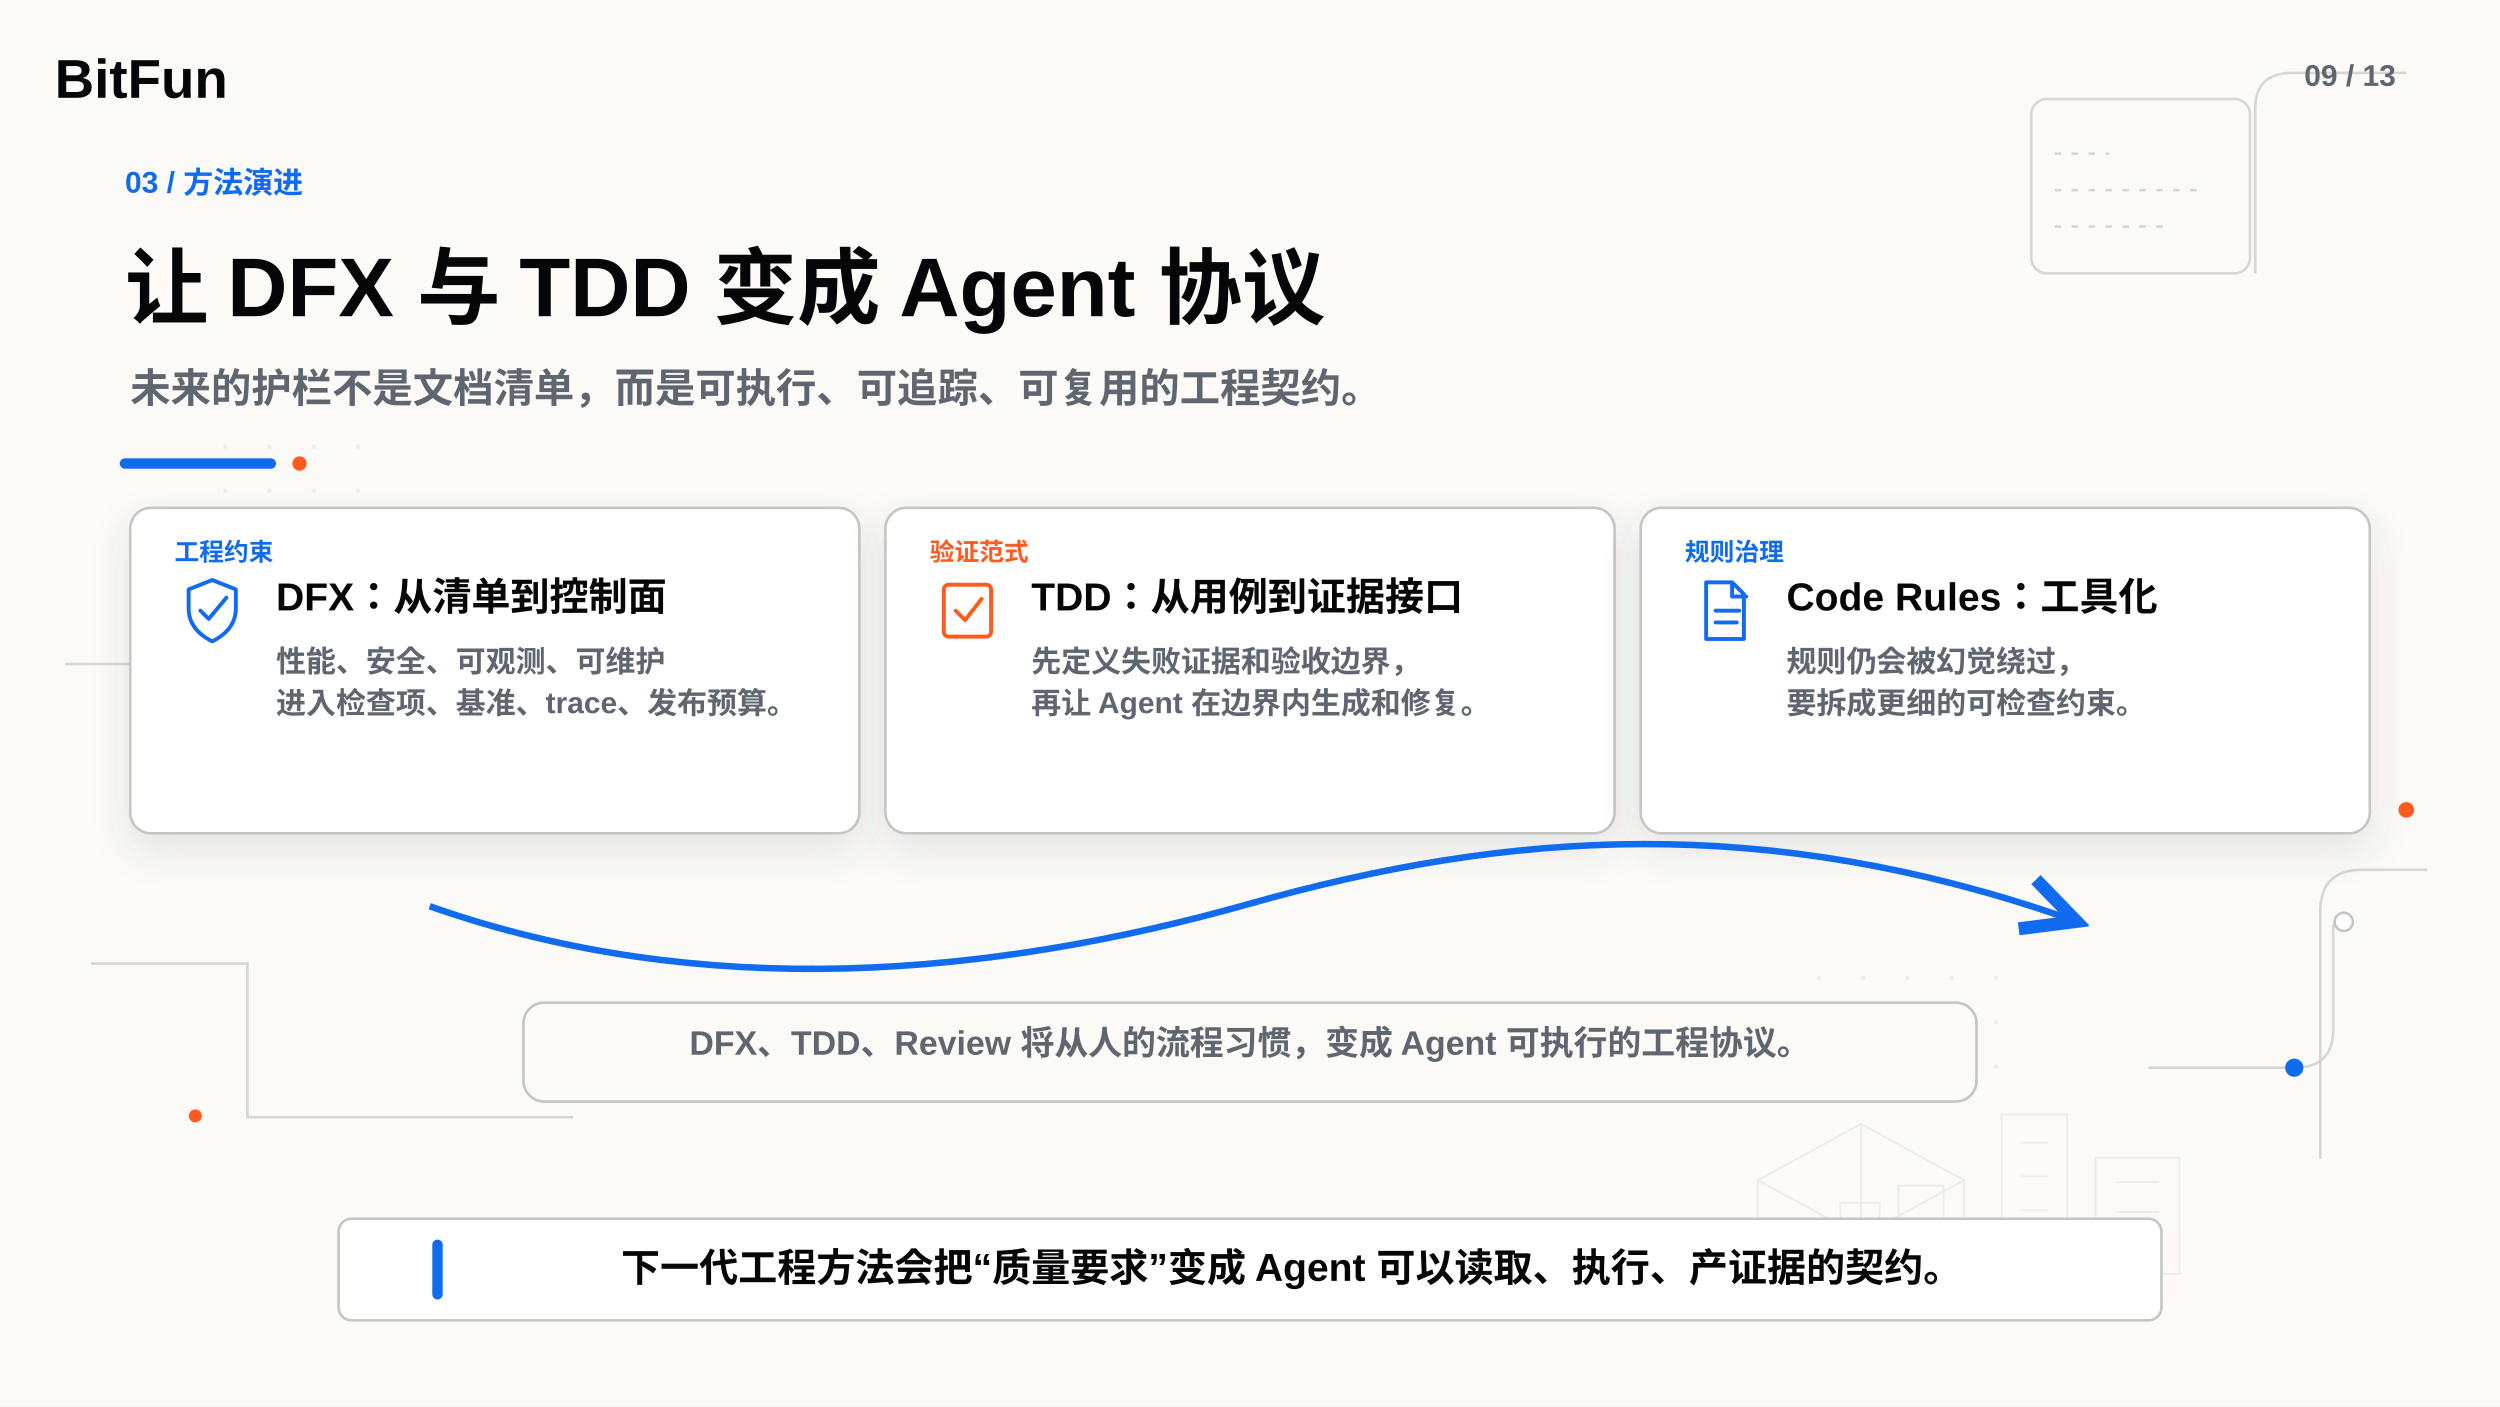
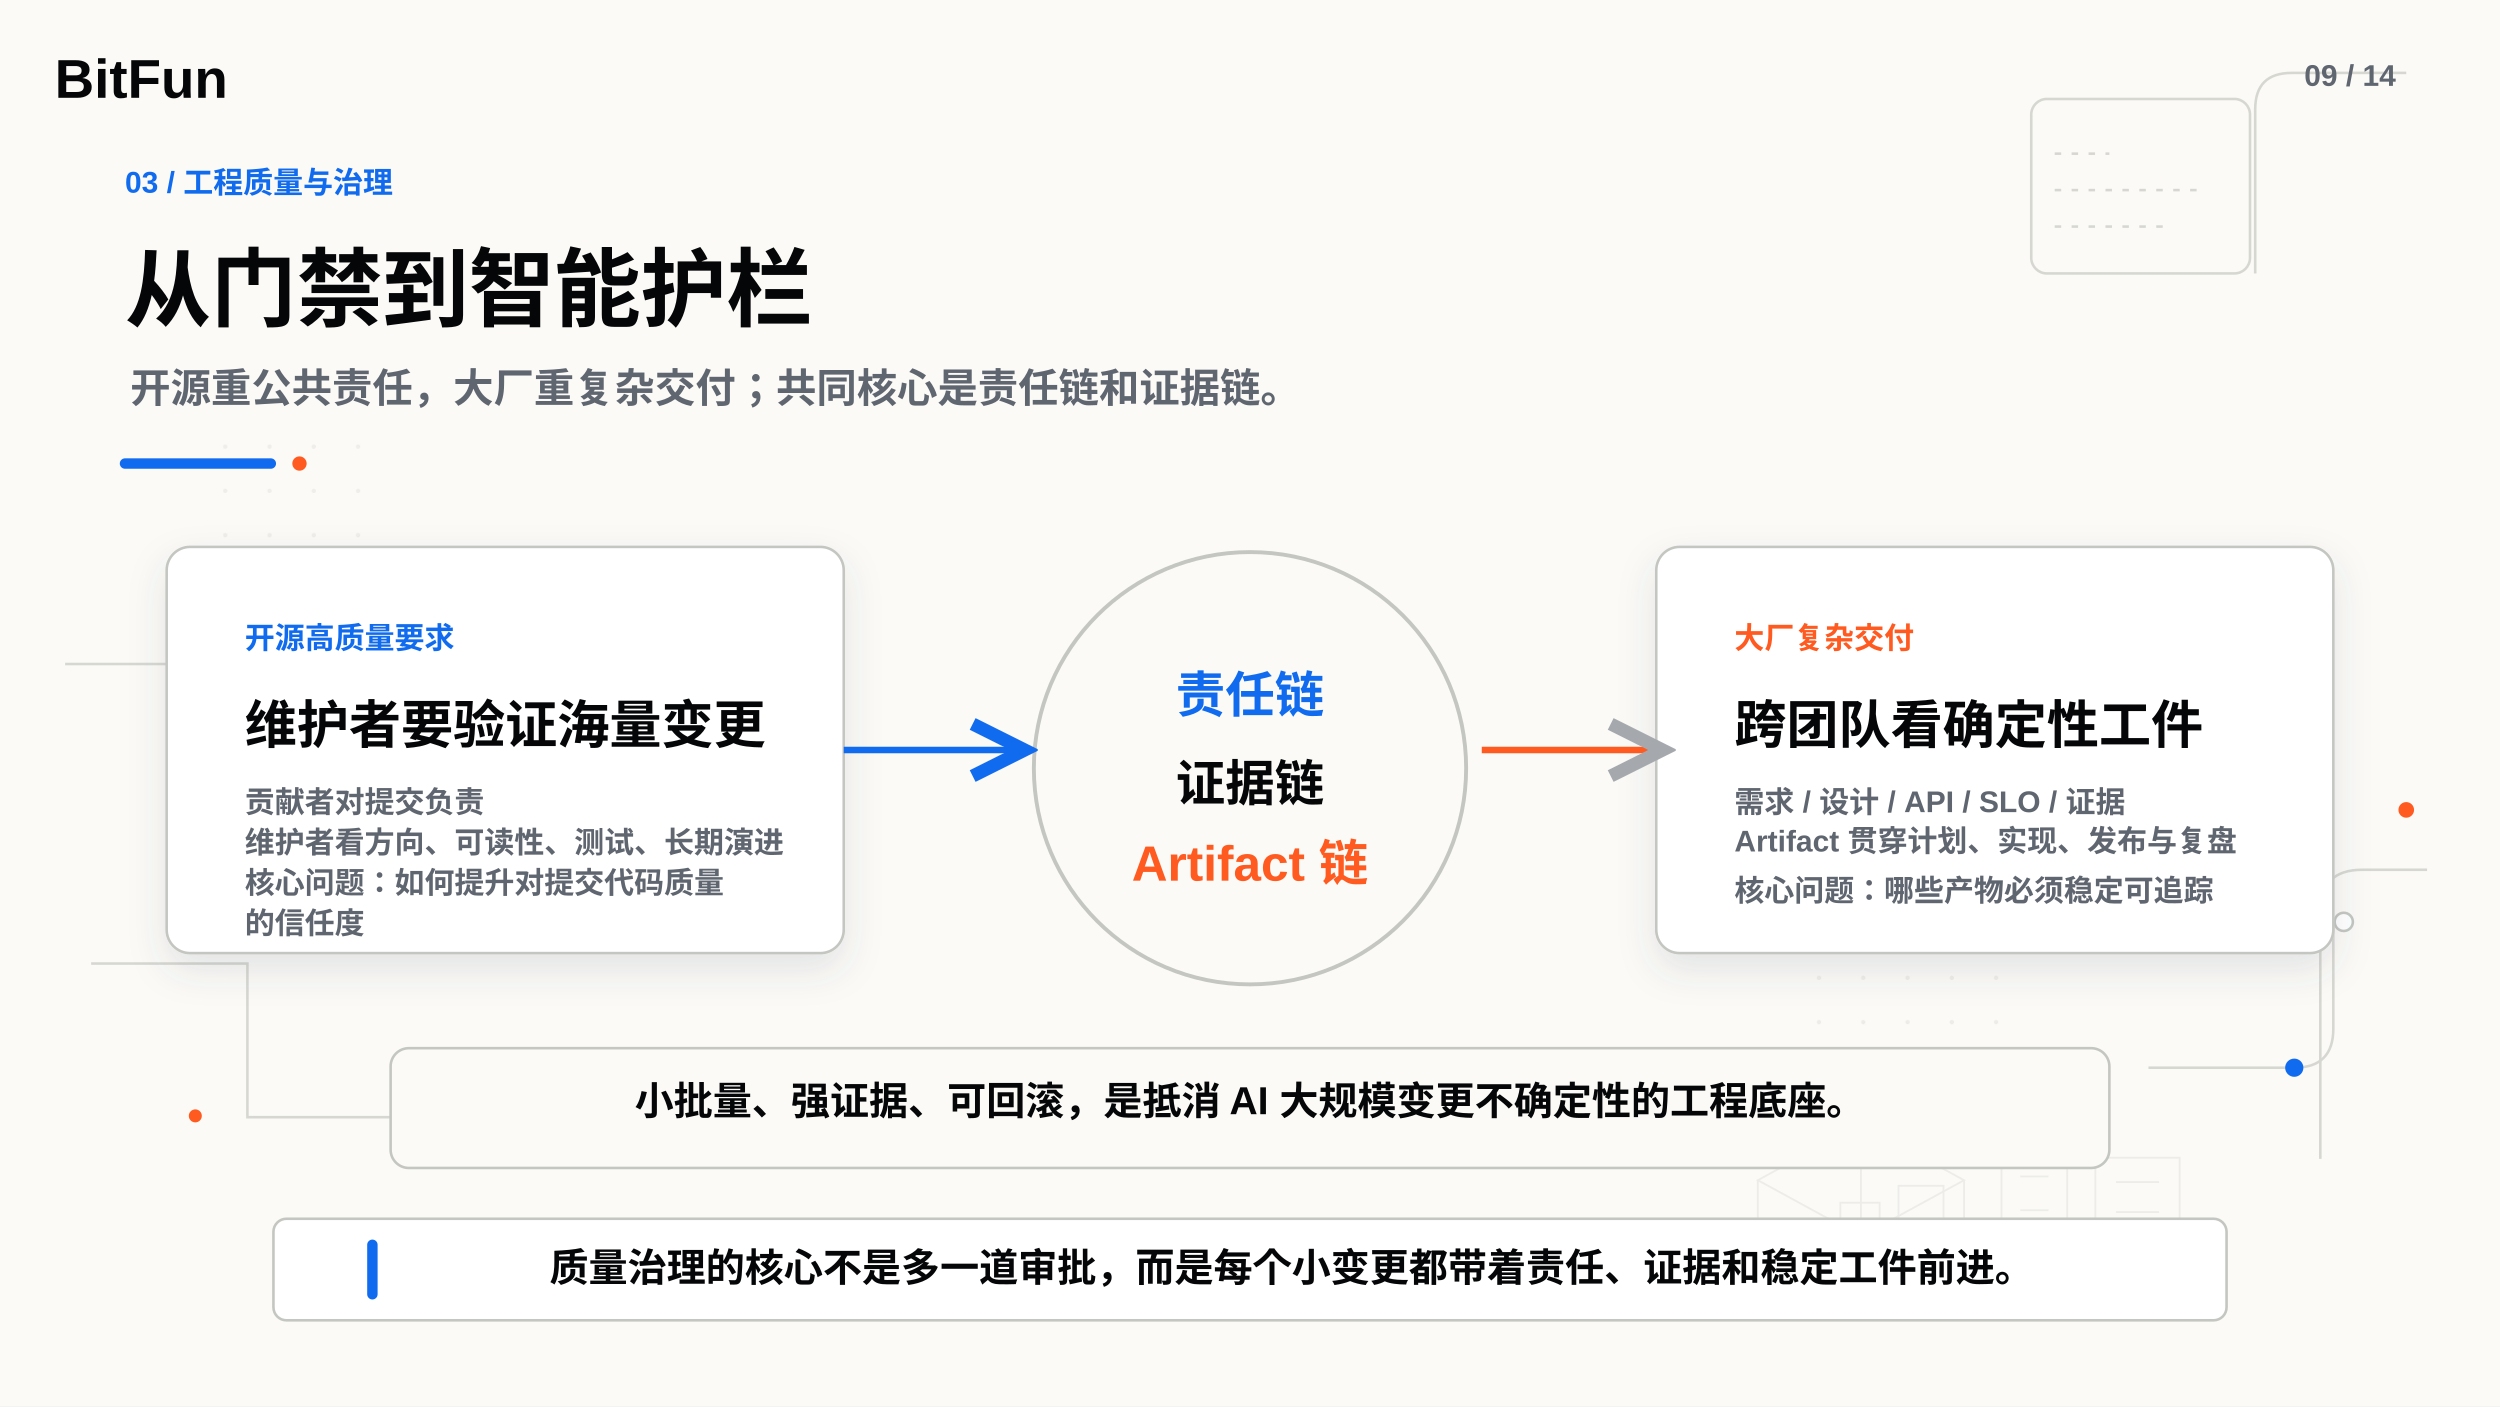
<svg xmlns="http://www.w3.org/2000/svg" width="1920" height="1080" viewBox="0 0 1920 1080">
  <defs>
    <pattern id="lightDots" width="34" height="34" patternUnits="userSpaceOnUse">
      <circle cx="3" cy="3" r="1.7" fill="#C4C6C1" opacity="0.55" />
    </pattern>
    <filter id="paperShadow" x="-18%" y="-18%" width="136%" height="150%">
      <feDropShadow dx="0" dy="12" stdDeviation="14" flood-color="#4B5563" flood-opacity="0.13" />
    </filter>
    <marker id="arrowBlue" markerWidth="12" markerHeight="12" refX="9" refY="6" orient="auto" markerUnits="strokeWidth">
      <path d="M2 2 L10 6 L2 10" fill="none" stroke="#106BEF" stroke-width="2" />
    </marker>
    <marker id="arrowGray" markerWidth="12" markerHeight="12" refX="9" refY="6" orient="auto" markerUnits="strokeWidth">
      <path d="M2 2 L10 6 L2 10" fill="none" stroke="#A5A9AE" stroke-width="2" />
    </marker>
  </defs>
  <rect width="1920" height="1080" fill="#FBFAF7" />
  <rect x="1560" y="76" width="168" height="134" rx="12" fill="none" stroke="#D7D7D2" stroke-width="2" />
  <path d="M1578 118 h42 m-42 28 h112 m-112 28 h88" stroke="#D7D7D2" stroke-width="2" stroke-dasharray="5 8" fill="none" />
  <path d="M1848 56 h-88 q-28 0 -28 28 v126" stroke="#D7D7D2" stroke-width="2" fill="none" />
  <path d="M1782 890 v-190 q0 -32 32 -32 h50" stroke="#D7D7D2" stroke-width="2" fill="none" />
  <path d="M1650 820 h112 q30 0 30 -30 v-80" stroke="#D7D7D2" stroke-width="2" fill="none" />
  <circle cx="1800" cy="708" r="7" fill="#FFFFFF" stroke="#C4C6C1" stroke-width="2" />
  <circle cx="1762" cy="820" r="7" fill="#106BEF" />
  <circle cx="1848" cy="622" r="6" fill="#FF5A1F" />
  <rect x="1378" y="720" width="180" height="120" fill="url(#lightDots)" opacity="0.48" />
  <rect x="152" y="318" width="128" height="96" fill="url(#lightDots)" opacity="0.42" />
  <path d="M70 740 h120 v118 h250" stroke="#D7D7D2" stroke-width="2" fill="none" />
  <path d="M50 510 h116 q26 0 26 26 v52" stroke="#D7D7D2" stroke-width="2" fill="none" />
  <circle cx="150" cy="857" r="5" fill="#FF5A1F" />
  <g opacity="0.26" transform="translate(1350 820) scale(0.72)">
    <path d="M0 120 L110 60 L220 120 L110 180 Z" fill="none" stroke="#C4C6C1" stroke-width="2" />
    <path d="M110 60 V180 M0 120 V220 M220 120 V220 M0 220 H320" stroke="#C4C6C1" stroke-width="2" fill="none" />
    <path d="M260 50 h70 v170 h-70 Z M280 80 h30 M280 116 h30 M280 152 h30" stroke="#C4C6C1" stroke-width="2" fill="none" />
    <path d="M360 96 h90 v124 h-90 Z M382 122 h46 M382 154 h46 M382 186 h46" stroke="#C4C6C1" stroke-width="2" fill="none" />
    <path d="M88 144 h42 v76 h-42 Z M150 126 h48 v94 h-48 Z" stroke="#C4C6C1" stroke-width="2" fill="none" />
  </g>
  <style>
      text { font-family: "Microsoft YaHei", "Noto Sans SC", "PingFang SC", "Segoe UI", Arial, sans-serif; dominant-baseline: hanging; }
      .brand5 { font-size: 42px; font-weight: 900; fill: #050608; }
      .num5 { font-family: "Arial", "Microsoft YaHei", sans-serif; font-weight: 900; fill: #050608; }
      .h15 { font-size: 68px; font-weight: 900; fill: #050608; letter-spacing: 0; }
      .h25 { font-size: 58px; font-weight: 900; fill: #050608; letter-spacing: 0; }
      .sub5 { font-size: 31px; font-weight: 560; fill: #5F6670; }
      .body5 { font-size: 30px; font-weight: 700; fill: #050608; }
      .muted5 { font-size: 24px; font-weight: 560; fill: #5F6670; }
      .label5 { font-size: 29px; font-weight: 900; fill: #050608; }
      .small5 { font-size: 23px; font-weight: 760; fill: #5F6670; }
      .micro5 { font-size: 19px; font-weight: 760; fill: #5F6670; }
    </style>
  <text x="42" y="46" class="brand5">BitFun</text>
-   <text x="1840" y="50" class="small5" text-anchor="end">09 / 13</text>
-   <text x="96" y="132" class="small5" style="fill:#106BEF;font-weight:900">03 / 方法演进</text>
-   <text x="96" y="188" class="h15" style="font-size:64px">让 DFX 与 TDD 变成 Agent 协议</text>
-   <text x="100" y="282" class="sub5">未来的护栏不是文档清单，而是可执行、可追踪、可复用的工程契约。</text>
+   <text x="1840" y="50" class="small5" text-anchor="end">09 / 14</text>
+   <text x="96" y="132" class="small5" style="fill:#106BEF;font-weight:900">03 / 工程质量与治理</text>
+   <text x="96" y="188" class="h15" style="font-size:66px">从门禁到智能护栏</text>
+   <text x="100" y="282" class="sub5">开源重公共责任，大厂重复杂交付；共同核心是责任链和证据链。</text>
  <path d="M96 356 h112" stroke="#106BEF" stroke-width="8" stroke-linecap="round" />
  <circle cx="230" cy="356" r="5.5" fill="#FF5A1F" />
-   <rect x="100" y="390" width="560" height="250" rx="16" fill="#FFFFFF" stroke="#C4C6C1" stroke-width="2" filter="url(#paperShadow)" />
-   <text x="134" y="414" class="micro5" style="fill:#106BEF;font-size:19px;font-weight:900">工程约束</text>
-   <g transform="translate(134 440) scale(0.90625)">
-     <path d="M32 6 L52 14 V30 q0 18 -20 28 Q12 48 12 30 V14 Z M22 32 l7 7 l15 -18" stroke="#106BEF" stroke-width="3.31" stroke-linecap="round" stroke-linejoin="round" fill="none" />
-   </g>
-   <text x="212" y="448" class="label5" style="font-size:30px">DFX：从清单到控制面</text>
-   <text x="212" y="496" class="small5" style="font-size:23px;fill:#5F6670;font-weight:640">性能、安全、可观测、可维护</text>
-   <text x="212" y="528" class="small5" style="font-size:23px;fill:#5F6670;font-weight:640">进入检查项、基准、trace、发布预算。</text>
-   <rect x="680" y="390" width="560" height="250" rx="16" fill="#FFFFFF" stroke="#C4C6C1" stroke-width="2" filter="url(#paperShadow)" />
-   <text x="714" y="414" class="micro5" style="fill:#FF5A1F;font-size:19px;font-weight:900">验证范式</text>
-   <g transform="translate(714 440) scale(0.90625)">
-     <rect x="12" y="10" width="40" height="44" rx="4" stroke="#FF5A1F" stroke-width="3.31" stroke-linecap="round" stroke-linejoin="round" fill="none" />
-     <path d="M22 32 l8 8 l14 -18" stroke="#FF5A1F" stroke-width="3.31" stroke-linecap="round" stroke-linejoin="round" fill="none" />
-   </g>
-   <text x="792" y="448" class="label5" style="font-size:30px">TDD：从用例到证据接口</text>
-   <text x="792" y="496" class="small5" style="font-size:23px;fill:#5F6670;font-weight:640">先定义失败证据和验收边界，</text>
-   <text x="792" y="528" class="small5" style="font-size:23px;fill:#5F6670;font-weight:640">再让 Agent 在边界内生成和修复。</text>
-   <rect x="1260" y="390" width="560" height="250" rx="16" fill="#FFFFFF" stroke="#C4C6C1" stroke-width="2" filter="url(#paperShadow)" />
-   <text x="1294" y="414" class="micro5" style="fill:#106BEF;font-size:19px;font-weight:900">规则治理</text>
-   <g transform="translate(1294 440) scale(0.90625)">
-     <path d="M18 8 h22 l10 10 v38 H18 Z M40 8 v12 h12 M26 32 h20 M26 42 h18" stroke="#106BEF" stroke-width="3.31" stroke-linecap="round" stroke-linejoin="round" fill="none" />
-   </g>
-   <text x="1372" y="448" class="label5" style="font-size:30px">Code Rules：工具化</text>
-   <text x="1372" y="496" class="small5" style="font-size:23px;fill:#5F6670;font-weight:640">规则仍会被幻觉绕过，</text>
-   <text x="1372" y="528" class="small5" style="font-size:23px;fill:#5F6670;font-weight:640">要拆成更细的可检查约束。</text>
-   <path d="M330 696 C540 770 762 750 960 694 S1356 624 1590 706" stroke="#106BEF" stroke-width="5" fill="none" marker-end="url(#arrowBlue)" />
-   <rect x="402" y="770" width="1116" height="76" rx="16" fill="#FBFAF7" stroke="#C4C6C1" stroke-width="2" />
-   <text x="960" y="792" class="small5" text-anchor="middle" style="font-size:26px;font-weight:900">DFX、TDD、Review 将从人的流程习惯，变成 Agent 可执行的工程协议。</text>
-   <rect x="260" y="936" width="1400" height="78" rx="10" fill="#FFFFFF" stroke="#C4C6C1" stroke-width="2" />
-   <path d="M336 956 v38" stroke="#106BEF" stroke-width="8" stroke-linecap="round" />
-   <text x="992" y="958" class="body5" text-anchor="middle" style="font-size:30px">下一代工程方法会把“质量要求”变成 Agent 可以读取、执行、产证据的契约。</text>
+   <rect x="128" y="420" width="520" height="312" rx="18" fill="#FFFFFF" stroke="#C4C6C1" stroke-width="2" filter="url(#paperShadow)" />
+   <text x="188" y="478" class="small5" style="fill:#106BEF;font-weight:900">开源高质量要求</text>
+   <text x="188" y="536" class="num5" style="font-size:40px">维护者要验证海量变更</text>
+   <text x="188" y="604" class="small5" style="font-size:23px;fill:#5F6670;font-weight:650">贡献者对提交负责</text>
+   <text x="188" y="635" class="small5" style="font-size:23px;fill:#5F6670;font-weight:650">维护者看方向、可读性、测试、长期演进</text>
+   <text x="188" y="666" class="small5" style="font-size:23px;fill:#5F6670;font-weight:650">核心问题：如何提升对提交代码质量</text>
+   <text x="188" y="697" class="small5" style="font-size:23px;fill:#5F6670;font-weight:650">的信任度</text>
+   <rect x="1272" y="420" width="520" height="312" rx="18" fill="#FFFFFF" stroke="#C4C6C1" stroke-width="2" filter="url(#paperShadow)" />
+   <text x="1332" y="478" class="small5" style="fill:#FF5A1F;font-weight:900">大厂复杂交付</text>
+   <text x="1332" y="536" class="num5" style="font-size:40px">跨团队看确定性工件</text>
+   <text x="1332" y="604" class="small5" style="font-size:23px;fill:#5F6670;font-weight:650">需求 / 设计 / API / SLO / 证据</text>
+   <text x="1332" y="638" class="small5" style="font-size:23px;fill:#5F6670;font-weight:650">Artifact 贯穿计划、实现、发布与复盘</text>
+   <text x="1332" y="672" class="small5" style="font-size:23px;fill:#5F6670;font-weight:650">核心问题：哪些产物必须稳定可追踪</text>
+   <circle cx="960" cy="590" r="166" fill="#FBFAF7" stroke="#C4C6C1" stroke-width="3" />
+   <text x="960" y="514" class="num5" text-anchor="middle" style="font-size:38px;fill:#106BEF">责任链</text>
+   <text x="960" y="582" class="num5" text-anchor="middle" style="font-size:38px;fill:#050608">证据链</text>
+   <text x="960" y="650" class="num5" text-anchor="middle" style="font-size:38px;fill:#FF5A1F">Artifact 链</text>
+   <path d="M648 576 H782" stroke="#106BEF" stroke-width="5" fill="none" marker-end="url(#arrowBlue)" />
+   <path d="M1138 576 H1272" stroke="#FF5A1F" stroke-width="5" fill="none" marker-end="url(#arrowGray)" />
+   <rect x="300" y="805" width="1320" height="92" rx="14" fill="#FBFAF7" stroke="#C4C6C1" stroke-width="2" />
+   <text x="960" y="830" class="body5" text-anchor="middle" style="font-size:30px">小批量、强证据、可回滚，是抵消 AI 大规模变更不确定性的工程底座。</text>
+   <rect x="210" y="936" width="1500" height="78" rx="10" fill="#FFFFFF" stroke="#C4C6C1" stroke-width="2" />
+   <path d="M286 956 v38" stroke="#106BEF" stroke-width="8" stroke-linecap="round" />
+   <text x="992" y="958" class="body5" text-anchor="middle" style="font-size:30px">质量治理的核心不是多一道审批，而是每个小变更都带着责任、证据和稳定工件前进。</text>
</svg>
